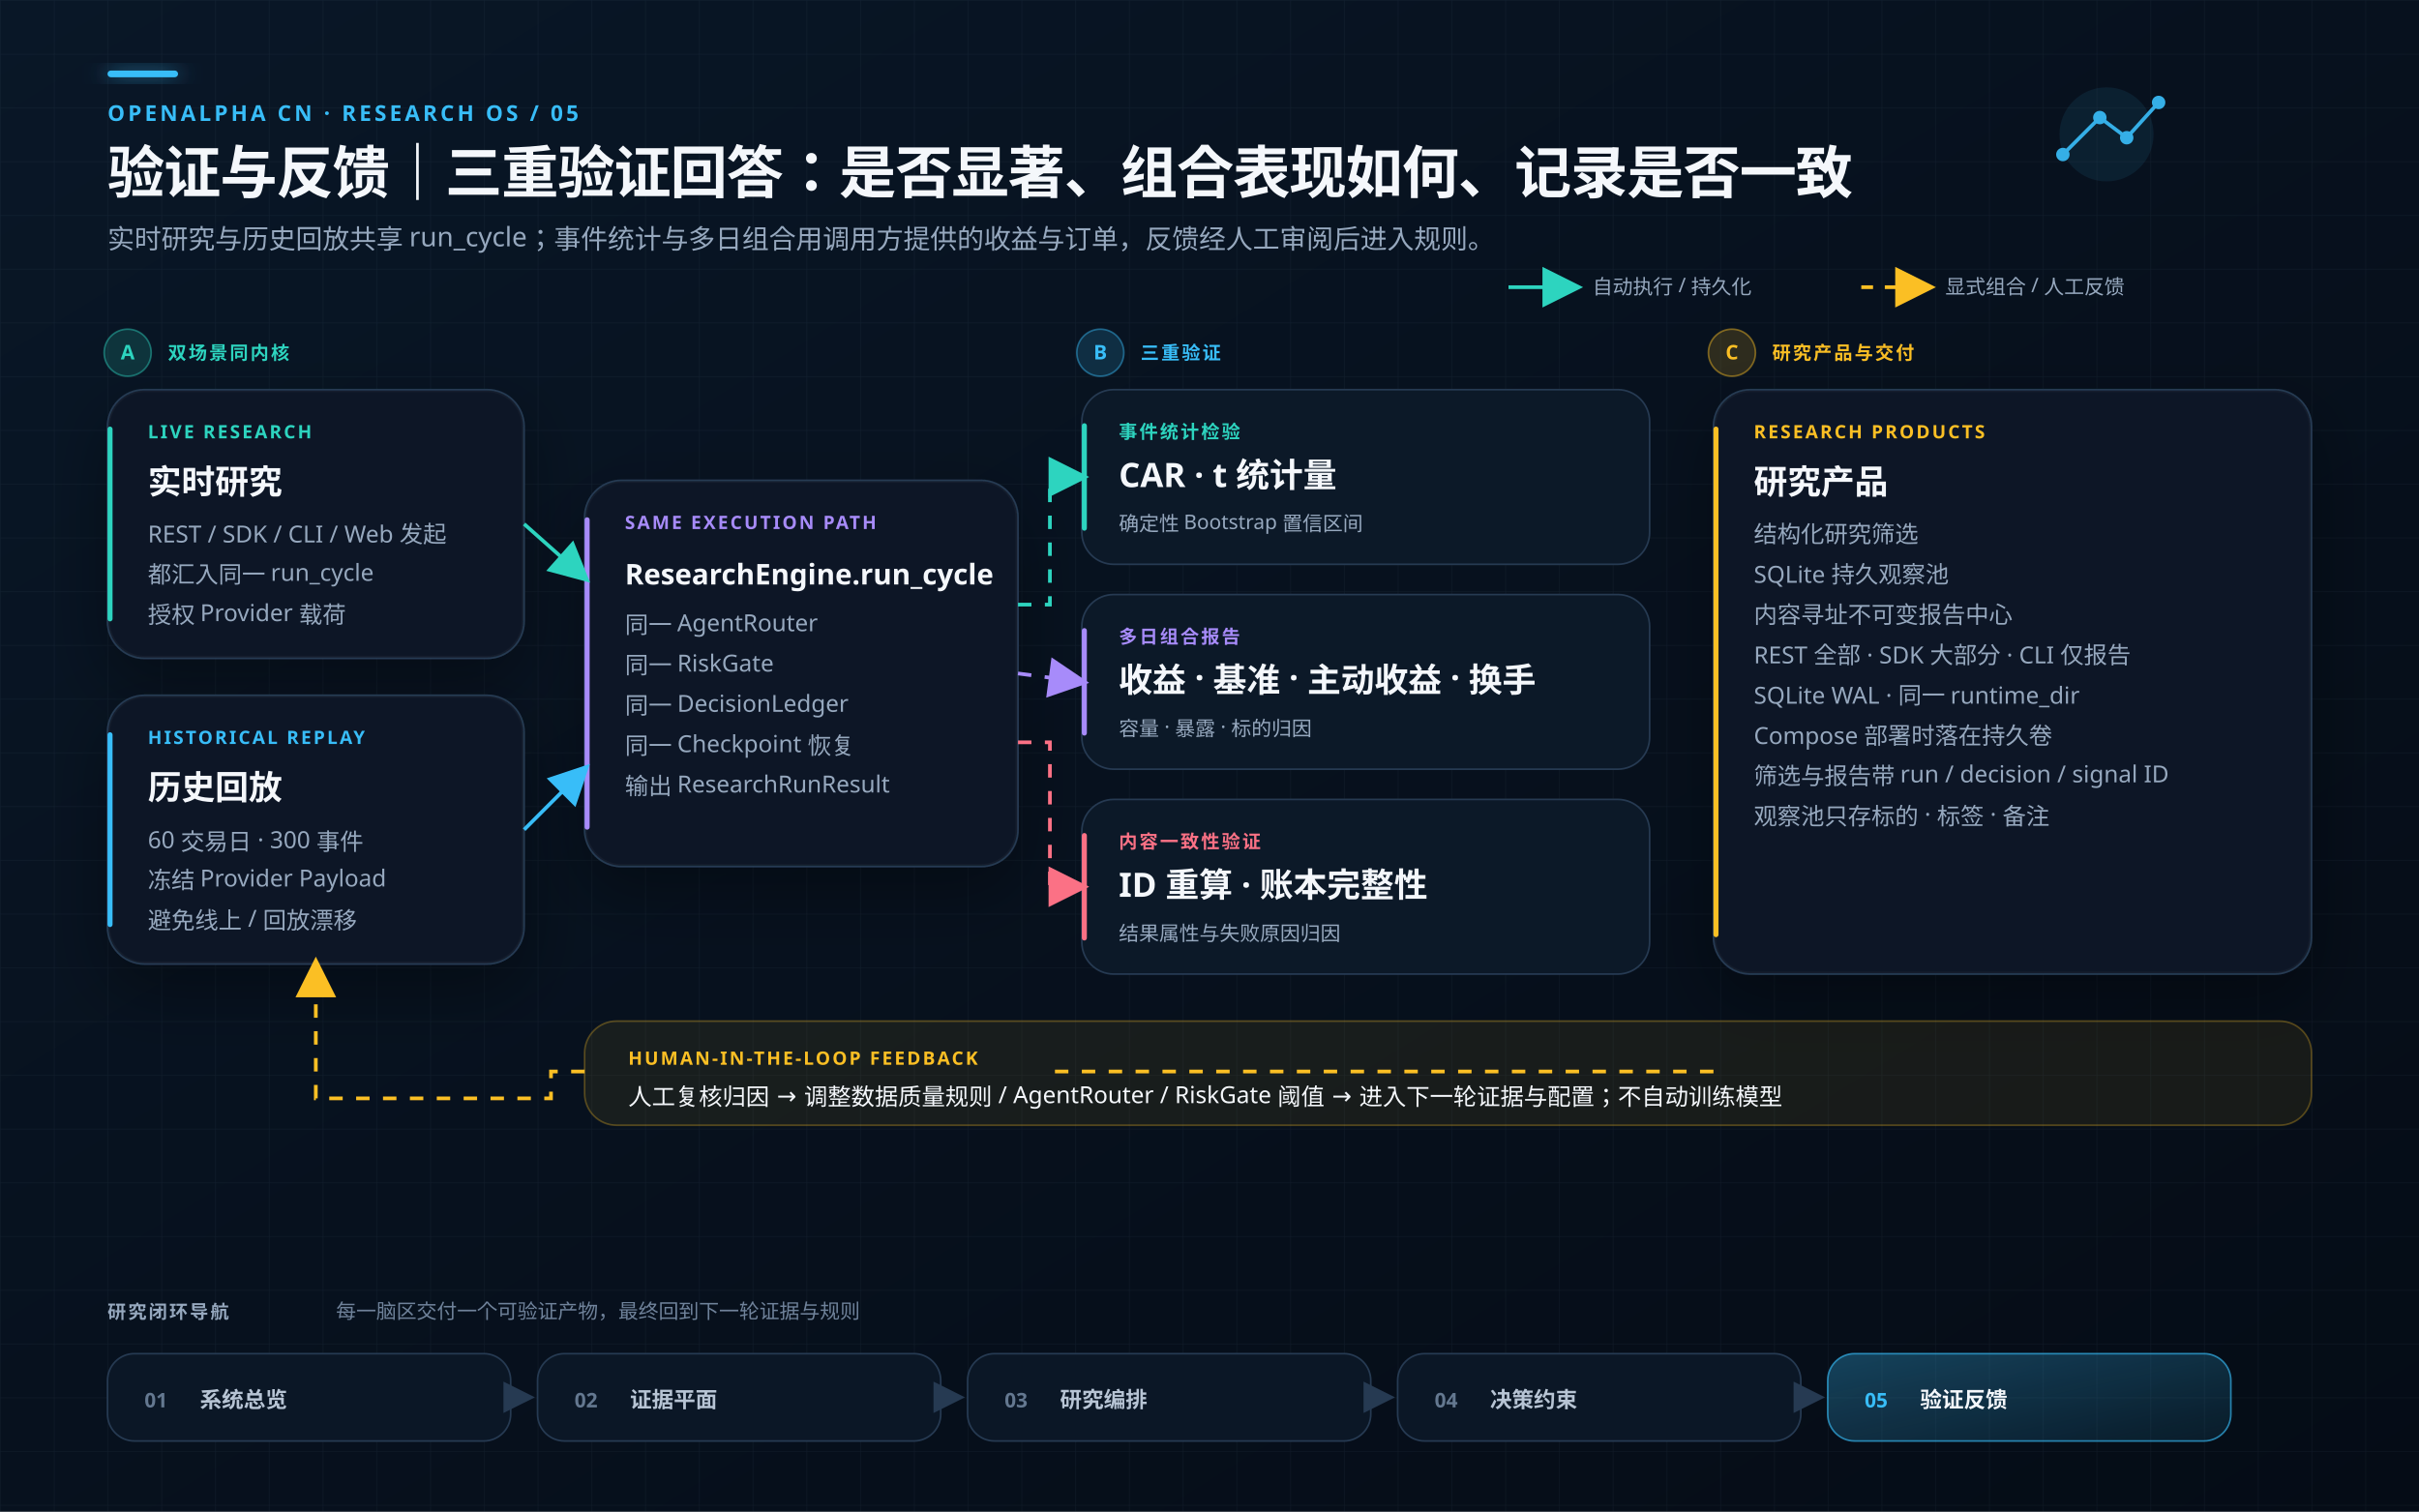
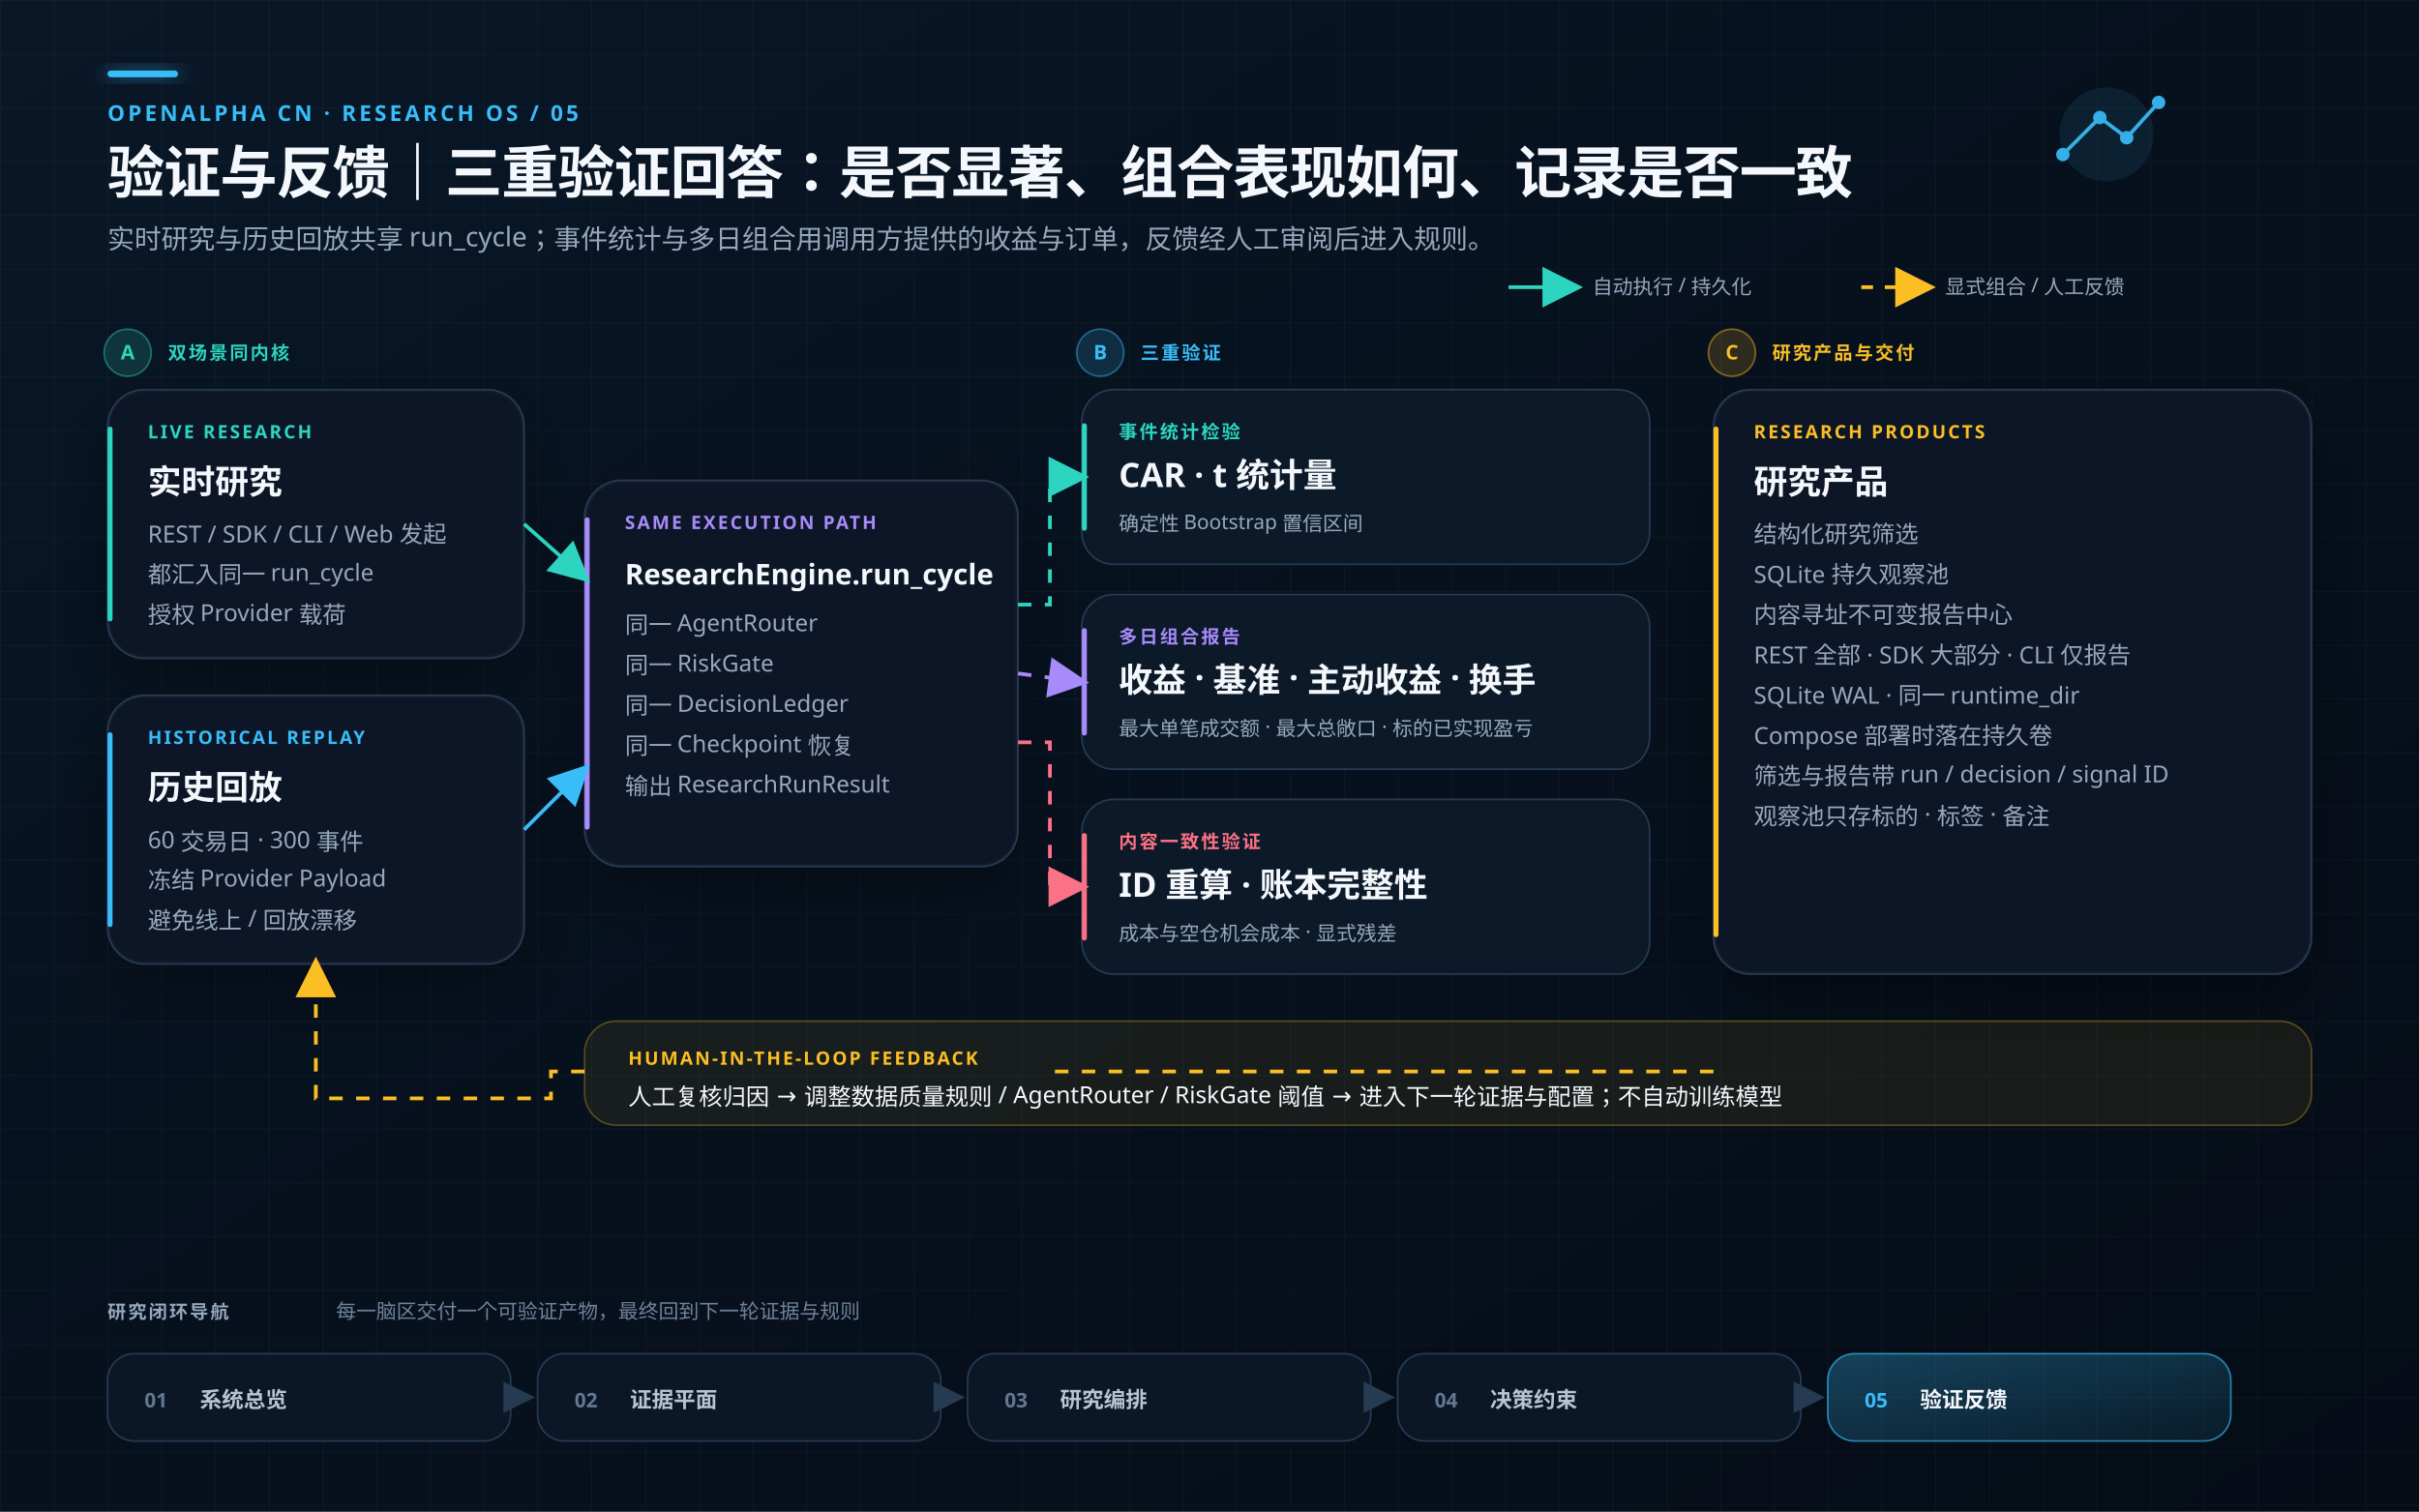
<svg xmlns="http://www.w3.org/2000/svg" width="1440" height="900" viewBox="0 0 1440 900" role="img" aria-labelledby="title desc">
  <defs>
    <linearGradient id="bgGradient" x1="0" y1="0" x2="1" y2="1">
      <stop offset="0" stop-color="#091727" />
      <stop offset=".48" stop-color="#07111E" />
      <stop offset="1" stop-color="#050C16" />
    </linearGradient>
    <radialGradient id="ambient" cx="0" cy="0" r="1" gradientTransform="translate(1160 40) rotate(135) scale(600 420)">
      <stop offset="0" stop-color="#38BDF8" stop-opacity=".16" />
      <stop offset=".62" stop-color="#38BDF8" stop-opacity=".025" />
      <stop offset="1" stop-color="#38BDF8" stop-opacity="0" />
    </radialGradient>
    <linearGradient id="activeNav" x1="0" y1="0" x2="1" y2="1">
      <stop offset="0" stop-color="#38BDF8" stop-opacity=".30" />
      <stop offset="1" stop-color="#38BDF8" stop-opacity=".08" />
    </linearGradient>
    <filter id="shadow" x="-20%" y="-20%" width="150%" height="170%">
      <feDropShadow dx="0" dy="16" stdDeviation="20" flood-color="#000000" flood-opacity=".34" />
    </filter>
    <filter id="softGlow" x="-100%" y="-100%" width="300%" height="300%">
      <feGaussianBlur stdDeviation="7" result="blur" />
      <feMerge>
        <feMergeNode in="blur" />
        <feMergeNode in="SourceGraphic" />
      </feMerge>
    </filter>
    <pattern id="grid" width="32" height="32" patternUnits="userSpaceOnUse">
      <path d="M32 0H0V32" fill="none" stroke="#6D87A3" stroke-width=".55" opacity=".12" />
    </pattern>
    <marker id="arrow" markerWidth="11" markerHeight="11" refX="9" refY="5.5" orient="auto" markerUnits="strokeWidth">
      <path d="M0 0L11 5.5L0 11Z" fill="context-stroke" />
    </marker>
    <style>
      text { font-family: Geist, "Plus Jakarta Sans", "Noto Sans SC", "Microsoft YaHei", sans-serif; }
      .eyebrow { font-size: 13px; font-weight: 760; letter-spacing: 1.8px; }
      .title { font-size: 34px; font-weight: 760; letter-spacing: -.5px; }
      .subtitle { font-size: 16px; font-weight: 480; }
      .micro { font-size: 11px; font-weight: 760; letter-spacing: 1.25px; }
      .cardTitle { font-size: 20px; font-weight: 720; }
      .cardTitleTight { font-size: 17px; font-weight: 720; }
      .body { font-size: 14px; font-weight: 490; }
      .small { font-size: 12px; font-weight: 520; }
      .mono { font-size: 12px; font-weight: 680; font-family: Geist Mono, "Noto Sans Mono CJK SC", monospace; }
      .metric { font-size: 28px; font-weight: 780; letter-spacing: -.5px; }
      .nav { font-size: 13px; font-weight: 680; }
      .navNum { font-size: 12px; font-weight: 800; }
    </style>
  </defs>
  <rect width="1440" height="900" fill="#07111E" />
  <rect width="1440" height="900" fill="url(#bgGradient)" />
  <rect width="1440" height="900" fill="url(#ambient)" />
  <rect width="1440" height="900" fill="url(#grid)" />
  <rect x="64" y="42" width="42" height="4" rx="2" fill="#38BDF8" filter="url(#softGlow)" />
  <text x="64" y="72" class="eyebrow" fill="#38BDF8">OPENALPHA CN · RESEARCH OS / 05</text>
  <text x="64" y="115" class="title" fill="#F4F7FB">验证与反馈｜三重验证回答：是否显著、组合表现如何、记录是否一致</text>
  <text x="64" y="148" class="subtitle" fill="#96A8BE">实时研究与历史回放共享 run_cycle；事件统计与多日组合用调用方提供的收益与订单，反馈经人工审阅后进入规则。</text>
  <g transform="translate(1210 50)" opacity=".92">
    <circle cx="44" cy="30" r="28" fill="#38BDF8" opacity=".09" />
    <path d="M18 42L40 20L56 32L75 11" fill="none" stroke="#38BDF8" stroke-width="2.2" />
    <circle cx="18" cy="42" r="4" fill="#38BDF8" />
    <circle cx="40" cy="20" r="4" fill="#38BDF8" />
    <circle cx="56" cy="32" r="4" fill="#38BDF8" />
    <circle cx="75" cy="11" r="4" fill="#38BDF8" />
  </g>
  <line x1="898" y1="171" x2="938" y2="171" stroke="#2DD4BF" stroke-width="2.2" marker-end="url(#arrow)" />
  <text x="948" y="175" class="small" fill="#96A8BE" text-anchor="start" opacity="1">自动执行 / 持久化</text>
  <line x1="1108" y1="171" x2="1148" y2="171" stroke="#FBBF24" stroke-width="2.2" stroke-dasharray="7 7" marker-end="url(#arrow)" />
  <text x="1158" y="175" class="small" fill="#96A8BE" text-anchor="start" opacity="1">显式组合 / 人工反馈</text>
  <circle cx="76" cy="210" r="14" fill="#2DD4BF" fill-opacity=".16" stroke="#2DD4BF" stroke-opacity=".45" />
  <text x="76" y="214" class="navNum" fill="#2DD4BF" text-anchor="middle" opacity="1">A</text>
  <text x="100" y="214" class="micro" fill="#2DD4BF" text-anchor="start" opacity="1">双场景同内核</text>
  <rect x="64" y="232" width="248" height="160" rx="22" fill="#0C1928" stroke="#263A52" filter="url(#shadow)" />
  <rect x="65" y="233" width="246" height="158" rx="21" fill="none" stroke="#FFFFFF" stroke-opacity=".035" />
  <rect x="64" y="254" width="3" height="116" rx="1.5" fill="#2DD4BF" />
  <text x="88" y="261" class="micro" fill="#2DD4BF" text-anchor="start" opacity="1">LIVE RESEARCH</text>
  <text x="88" y="294" class="cardTitle" fill="#F4F7FB" text-anchor="start" opacity="1">实时研究</text>
  <text x="88" y="323" class="body" fill="#96A8BE" text-anchor="start" opacity="1">REST / SDK / CLI / Web 发起</text>
  <text x="88" y="347" class="body" fill="#96A8BE" text-anchor="start" opacity="1">都汇入同一 run_cycle</text>
  <text x="88" y="371" class="body" fill="#96A8BE" text-anchor="start" opacity="1">授权 Provider 载荷</text>
  <rect x="64" y="414" width="248" height="160" rx="22" fill="#0C1928" stroke="#263A52" filter="url(#shadow)" />
  <rect x="65" y="415" width="246" height="158" rx="21" fill="none" stroke="#FFFFFF" stroke-opacity=".035" />
  <rect x="64" y="436" width="3" height="116" rx="1.5" fill="#38BDF8" />
  <text x="88" y="443" class="micro" fill="#38BDF8" text-anchor="start" opacity="1">HISTORICAL REPLAY</text>
  <text x="88" y="476" class="cardTitle" fill="#F4F7FB" text-anchor="start" opacity="1">历史回放</text>
  <text x="88" y="505" class="body" fill="#96A8BE" text-anchor="start" opacity="1">60 交易日 · 300 事件</text>
  <text x="88" y="529" class="body" fill="#96A8BE" text-anchor="start" opacity="1">冻结 Provider Payload</text>
  <text x="88" y="553" class="body" fill="#96A8BE" text-anchor="start" opacity="1">避免线上 / 回放漂移</text>
  <rect x="348" y="286" width="258" height="230" rx="22" fill="#0C1928" stroke="#263A52" filter="url(#shadow)" />
  <rect x="349" y="287" width="256" height="228" rx="21" fill="none" stroke="#FFFFFF" stroke-opacity=".035" />
  <rect x="348" y="308" width="3" height="186" rx="1.5" fill="#A78BFA" />
  <text x="372" y="315" class="micro" fill="#A78BFA" text-anchor="start" opacity="1">SAME EXECUTION PATH</text>
  <text x="372" y="348" class="cardTitleTight" fill="#F4F7FB" text-anchor="start" opacity="1">ResearchEngine.run_cycle</text>
  <text x="372" y="377" class="body" fill="#96A8BE" text-anchor="start" opacity="1">同一 AgentRouter</text>
  <text x="372" y="401" class="body" fill="#96A8BE" text-anchor="start" opacity="1">同一 RiskGate</text>
  <text x="372" y="425" class="body" fill="#96A8BE" text-anchor="start" opacity="1">同一 DecisionLedger</text>
  <text x="372" y="449" class="body" fill="#96A8BE" text-anchor="start" opacity="1">同一 Checkpoint 恢复</text>
  <text x="372" y="473" class="body" fill="#96A8BE" text-anchor="start" opacity="1">输出 ResearchRunResult</text>
  <path d="M312 312L348 344" fill="none" stroke="#2DD4BF" stroke-width="2.2" marker-end="url(#arrow)" />
  <path d="M312 494L348 458" fill="none" stroke="#38BDF8" stroke-width="2.2" marker-end="url(#arrow)" />
  <circle cx="655" cy="210" r="14" fill="#38BDF8" fill-opacity=".16" stroke="#38BDF8" stroke-opacity=".45" />
  <text x="655" y="214" class="navNum" fill="#38BDF8" text-anchor="middle" opacity="1">B</text>
  <text x="679" y="214" class="micro" fill="#38BDF8" text-anchor="start" opacity="1">三重验证</text>
  <rect x="644" y="232" width="338" height="104" rx="19" fill="#0C1928" stroke="#263A52" />
  <rect x="644" y="252" width="3" height="64" rx="1.5" fill="#2DD4BF" />
  <text x="666" y="261" class="micro" fill="#2DD4BF" text-anchor="start" opacity="1">事件统计检验</text>
  <text x="666" y="290" class="cardTitle" fill="#F4F7FB" text-anchor="start" opacity="1">CAR · t 统计量</text>
  <text x="666" y="316" class="small" fill="#96A8BE" text-anchor="start" opacity="1">确定性 Bootstrap 置信区间</text>
  <rect x="644" y="354" width="338" height="104" rx="19" fill="#0C1928" stroke="#263A52" />
  <rect x="644" y="374" width="3" height="64" rx="1.5" fill="#A78BFA" />
  <text x="666" y="383" class="micro" fill="#A78BFA" text-anchor="start" opacity="1">多日组合报告</text>
  <text x="666" y="412" class="cardTitle" fill="#F4F7FB" text-anchor="start" opacity="1">收益 · 基准 · 主动收益 · 换手</text>
-   <text x="666" y="438" class="small" fill="#96A8BE" text-anchor="start" opacity="1">容量 · 暴露 · 标的归因</text>
+   <text x="666" y="438" class="small" fill="#96A8BE" text-anchor="start" opacity="1">最大单笔成交额 · 最大总敞口 · 标的已实现盈亏</text>
  <rect x="644" y="476" width="338" height="104" rx="19" fill="#0C1928" stroke="#263A52" />
  <rect x="644" y="496" width="3" height="64" rx="1.5" fill="#FB7185" />
  <text x="666" y="505" class="micro" fill="#FB7185" text-anchor="start" opacity="1">内容一致性验证</text>
  <text x="666" y="534" class="cardTitle" fill="#F4F7FB" text-anchor="start" opacity="1">ID 重算 · 账本完整性</text>
-   <text x="666" y="560" class="small" fill="#96A8BE" text-anchor="start" opacity="1">结果属性与失败原因归因</text>
+   <text x="666" y="560" class="small" fill="#96A8BE" text-anchor="start" opacity="1">成本与空仓机会成本 · 显式残差</text>
  <path d="M606 360H625V284H644" fill="none" stroke="#2DD4BF" stroke-width="2.2" stroke-dasharray="8 8" marker-end="url(#arrow)" opacity="1" />
  <path d="M606 401L644 406" fill="none" stroke="#A78BFA" stroke-width="2.2" stroke-dasharray="8 8" marker-end="url(#arrow)" />
  <path d="M606 442H625V528H644" fill="none" stroke="#FB7185" stroke-width="2.2" stroke-dasharray="8 8" marker-end="url(#arrow)" opacity="1" />
  <circle cx="1031" cy="210" r="14" fill="#FBBF24" fill-opacity=".16" stroke="#FBBF24" stroke-opacity=".45" />
  <text x="1031" y="214" class="navNum" fill="#FBBF24" text-anchor="middle" opacity="1">C</text>
  <text x="1055" y="214" class="micro" fill="#FBBF24" text-anchor="start" opacity="1">研究产品与交付</text>
  <rect x="1020" y="232" width="356" height="348" rx="22" fill="#0C1928" stroke="#263A52" filter="url(#shadow)" />
  <rect x="1021" y="233" width="354" height="346" rx="21" fill="none" stroke="#FFFFFF" stroke-opacity=".035" />
  <rect x="1020" y="254" width="3" height="304" rx="1.5" fill="#FBBF24" />
  <text x="1044" y="261" class="micro" fill="#FBBF24" text-anchor="start" opacity="1">RESEARCH PRODUCTS</text>
  <text x="1044" y="294" class="cardTitle" fill="#F4F7FB" text-anchor="start" opacity="1">研究产品</text>
  <text x="1044" y="323" class="body" fill="#96A8BE" text-anchor="start" opacity="1">结构化研究筛选</text>
  <text x="1044" y="347" class="body" fill="#96A8BE" text-anchor="start" opacity="1">SQLite 持久观察池</text>
  <text x="1044" y="371" class="body" fill="#96A8BE" text-anchor="start" opacity="1">内容寻址不可变报告中心</text>
  <text x="1044" y="395" class="body" fill="#96A8BE" text-anchor="start" opacity="1">REST 全部 · SDK 大部分 · CLI 仅报告</text>
  <text x="1044" y="419" class="body" fill="#96A8BE" text-anchor="start" opacity="1">SQLite WAL · 同一 runtime_dir</text>
  <text x="1044" y="443" class="body" fill="#96A8BE" text-anchor="start" opacity="1">Compose 部署时落在持久卷</text>
  <text x="1044" y="467" class="body" fill="#96A8BE" text-anchor="start" opacity="1">筛选与报告带 run / decision / signal ID</text>
  <text x="1044" y="491" class="body" fill="#96A8BE" text-anchor="start" opacity="1">观察池只存标的 · 标签 · 备注</text>
  <rect x="348" y="608" width="1028" height="62" rx="19" fill="#FBBF24" fill-opacity=".075" stroke="#FBBF24" stroke-opacity=".30" />
  <text x="374" y="634" class="micro" fill="#FBBF24" text-anchor="start" opacity="1">HUMAN-IN-THE-LOOP FEEDBACK</text>
  <text x="374" y="658" class="body" fill="#F4F7FB" text-anchor="start" opacity="1">人工复核归因 → 调整数据质量规则 / AgentRouter / RiskGate 阈值 → 进入下一轮证据与配置；不自动训练模型</text>
  <path d="M1020 638H620" fill="none" stroke="#FBBF24" stroke-width="2.2" stroke-dasharray="8 8" opacity="1" />
  <path d="M348 638H328V654H188V574" fill="none" stroke="#FBBF24" stroke-width="2.2" stroke-dasharray="8 8" marker-end="url(#arrow)" opacity="1" />
  <text x="64" y="785" class="micro" fill="#96A8BE" text-anchor="start" opacity="1">研究闭环导航</text>
  <text x="200" y="785" class="small" fill="#6F829A" text-anchor="start" opacity="1">每一脑区交付一个可验证产物，最终回到下一轮证据与规则</text>
  <rect x="64" y="806" width="240" height="52" rx="16" fill="#0B1726" stroke="#263A52" />
  <text x="86" y="838" class="navNum" fill="#647890" text-anchor="start" opacity="1">01</text>
  <text x="119" y="838" class="nav" fill="#B7C4D4" text-anchor="start" opacity="1">系统总览</text>
  <path d="M309 832H315" stroke="#263A52" stroke-width="1.7" marker-end="url(#arrow)" />
  <rect x="320" y="806" width="240" height="52" rx="16" fill="#0B1726" stroke="#263A52" />
  <text x="342" y="838" class="navNum" fill="#647890" text-anchor="start" opacity="1">02</text>
  <text x="375" y="838" class="nav" fill="#B7C4D4" text-anchor="start" opacity="1">证据平面</text>
  <path d="M565 832H571" stroke="#263A52" stroke-width="1.7" marker-end="url(#arrow)" />
  <rect x="576" y="806" width="240" height="52" rx="16" fill="#0B1726" stroke="#263A52" />
  <text x="598" y="838" class="navNum" fill="#647890" text-anchor="start" opacity="1">03</text>
  <text x="631" y="838" class="nav" fill="#B7C4D4" text-anchor="start" opacity="1">研究编排</text>
  <path d="M821 832H827" stroke="#263A52" stroke-width="1.7" marker-end="url(#arrow)" />
  <rect x="832" y="806" width="240" height="52" rx="16" fill="#0B1726" stroke="#263A52" />
  <text x="854" y="838" class="navNum" fill="#647890" text-anchor="start" opacity="1">04</text>
  <text x="887" y="838" class="nav" fill="#B7C4D4" text-anchor="start" opacity="1">决策约束</text>
  <path d="M1077 832H1083" stroke="#263A52" stroke-width="1.7" marker-end="url(#arrow)" />
  <rect x="1088" y="806" width="240" height="52" rx="16" fill="url(#activeNav)" stroke="#38BDF8" stroke-opacity=".64" />
  <text x="1110" y="838" class="navNum" fill="#38BDF8" text-anchor="start" opacity="1">05</text>
  <text x="1143" y="838" class="nav" fill="#F4F7FB" text-anchor="start" opacity="1">验证反馈</text>
</svg>
